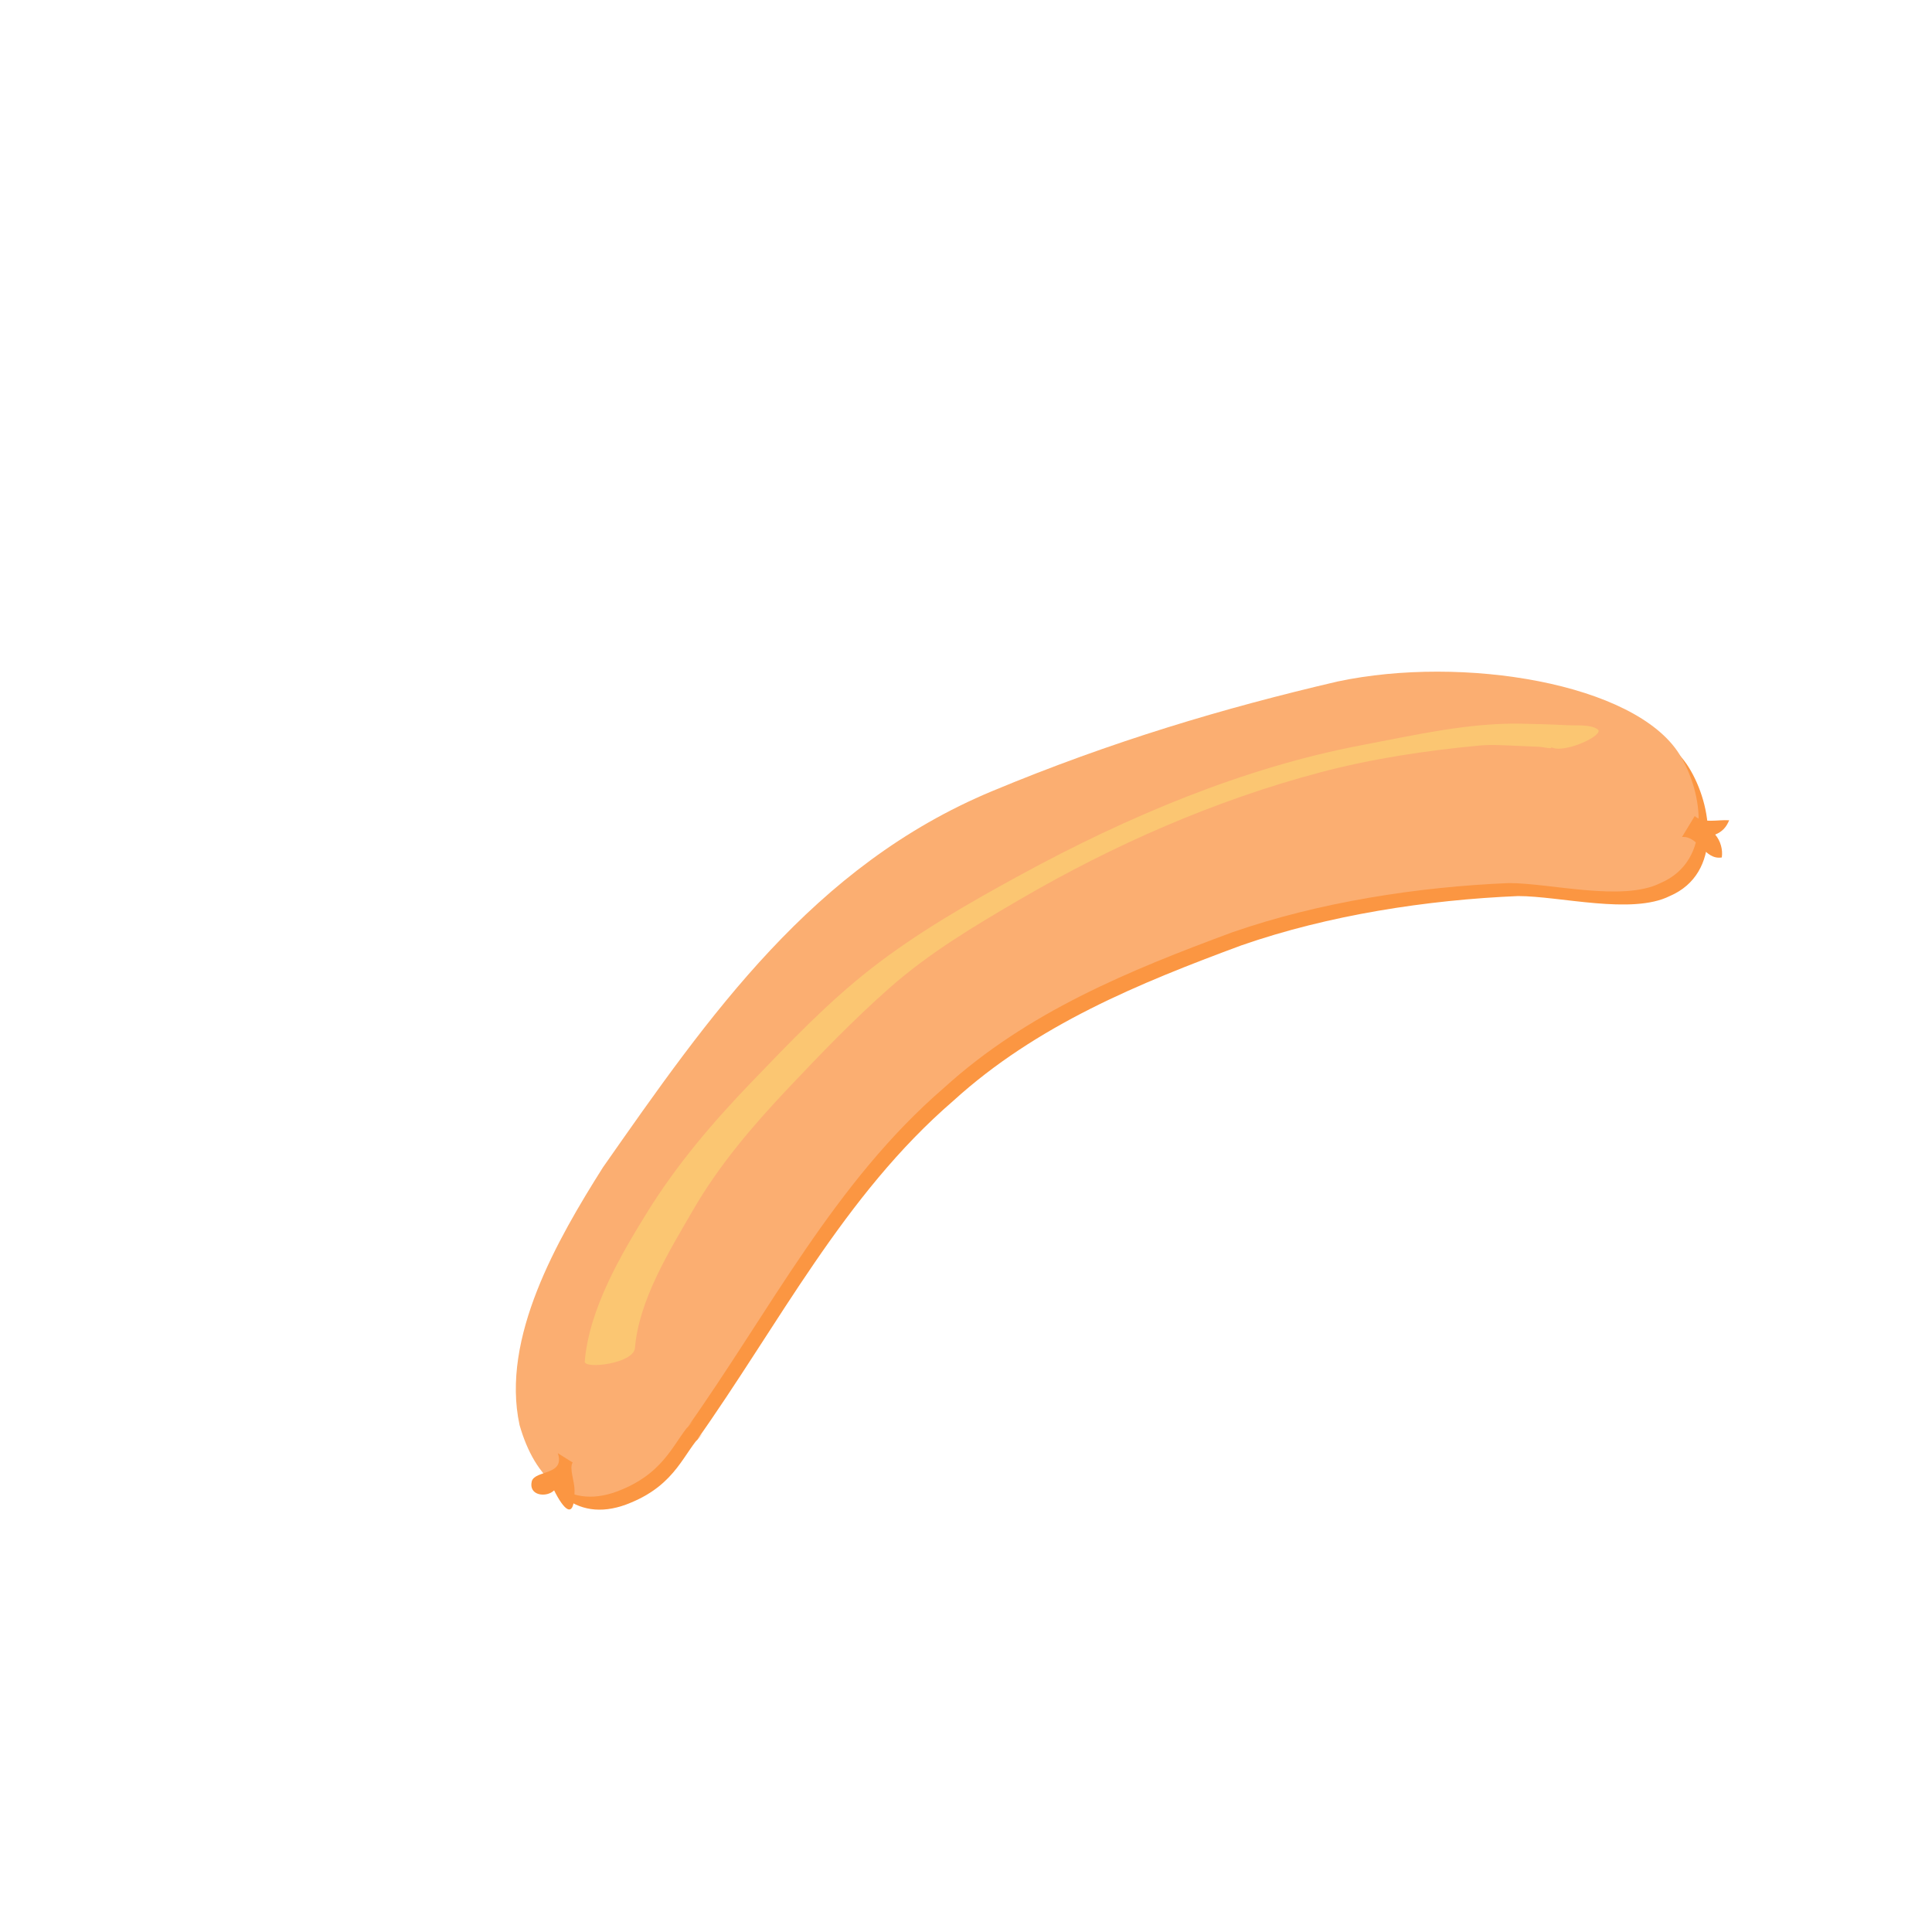
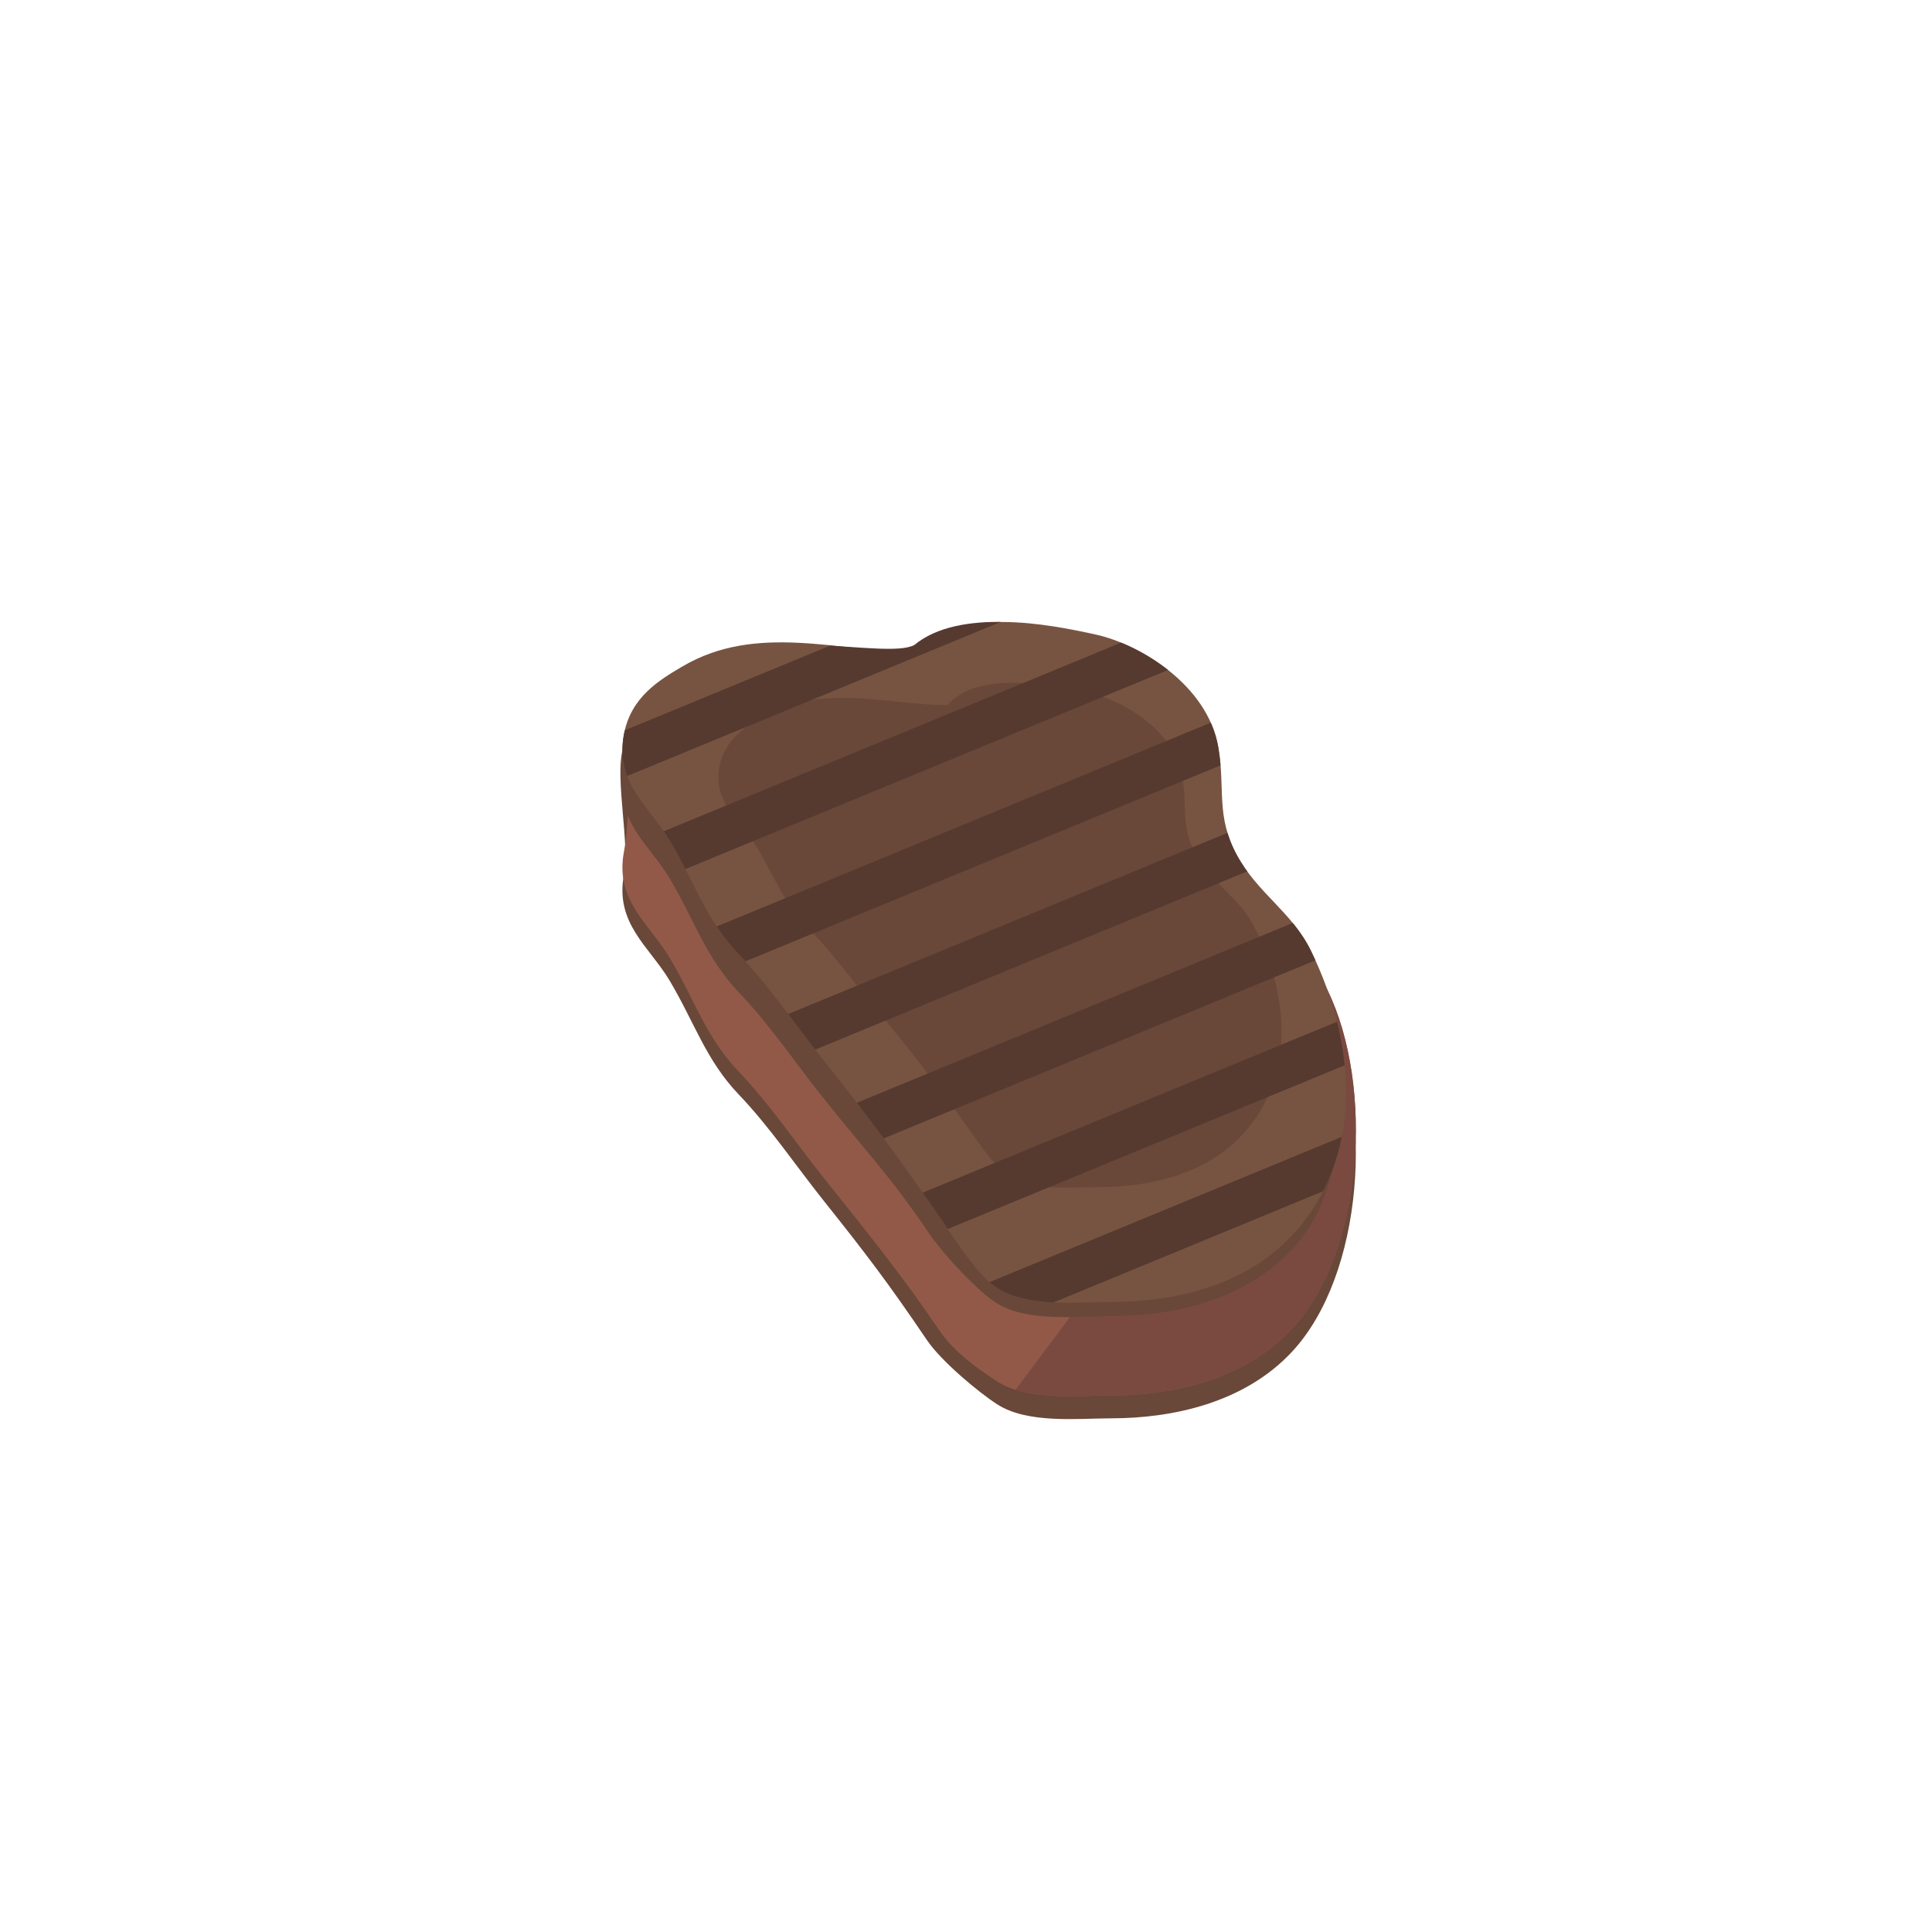
- <svg xmlns="http://www.w3.org/2000/svg" version="1.1" id="Ebene_1" x="0px" y="0px" width="450px" height="450px" viewBox="0 0 450 450" enable-background="new 0 0 450 450" xml:space="preserve">
-   <g id="beef">
+ <svg xmlns="http://www.w3.org/2000/svg" xmlns:xlink="http://www.w3.org/1999/xlink" version="1.1" id="Ebene_1" x="0px" y="0px" width="450px" height="450px" viewBox="0 0 450 450" enable-background="new 0 0 450 450" xml:space="preserve">
+   <g>
+     <path fill="#694839" d="M213.606,184.598c-18.259-0.059-49.148-23.548-66.523-13.343c-5.601,3.289-0.072,23.828-1.728,32.322   c-2.244,11.5,5.903,16.9,10.621,24.835c5.807,9.757,8.436,18.518,16.102,26.529c7.194,7.521,13.178,16.458,19.817,24.785   c9.797,12.292,14.96,19.051,24.012,32.415c3.301,4.871,11.892,12.067,16.345,14.943c7.124,4.598,18.881,3.281,26.675,3.271   c13.948-0.02,30.818-3.476,42.011-15.511c16.688-17.944,19.172-56.555,8.234-78.94c-4.399-9.001-16.302,4.823-21.116-4.122   c-4.907-9.116-2.621-15.266-4.289-25.042c-2.492-14.591-18.415-24.014-28.439-26.232   C244.296,178.067,222.325,173.717,213.606,184.598" />
+     <path fill="#925949" d="M213.606,179.261c-18.259-0.057-44.652-23.444-62.027-13.238c-5.601,3.288-4.568,23.725-6.224,32.219   c-2.244,11.501,5.903,16.901,10.621,24.835c5.807,9.756,8.436,18.517,16.102,26.529c7.194,7.521,13.178,16.458,19.817,24.786   c9.797,12.292,17.941,22.257,26.993,35.619c3.301,4.873,8.91,8.863,13.363,11.738c7.124,4.598,18.881,3.281,26.675,3.27   c13.948-0.019,30.818-3.475,42.011-15.511c16.688-17.942,19.172-56.554,8.234-78.939c-4.399-9.001-16.302,4.822-21.116-4.123   c-4.907-9.116-2.621-15.264-4.289-25.041c-2.492-14.591-18.415-24.014-28.439-26.232   C244.296,172.73,222.325,168.382,213.606,179.261" />
+     <path fill="#7A4A40" d="M309.171,230.569c-0.479-0.98-1.052-1.677-1.689-2.175c-19.41,26.343-51.539,69.37-70.941,95.313   c6.977,2.2,16.006,1.323,22.386,1.313c13.948-0.019,30.818-3.475,42.011-15.511C317.625,291.566,320.109,252.955,309.171,230.569z" />
+     <path fill="#694839" d="M213.606,160.784c-18.259-0.059-9.447,9.462-26.821,19.668c-5.6,3.29-39.774-9.182-41.43-0.688   c-2.244,11.501,5.903,16.901,10.621,24.836c5.807,9.756,8.436,18.518,16.102,26.529c7.194,7.521,13.178,16.457,19.817,24.785   c9.797,12.291,15.422,17.957,24.473,31.319c3.301,4.874,11.17,13.338,15.623,16.213c7.124,4.598,19.142,3.106,26.936,3.097   c13.948-0.021,30.818-3.477,42.011-15.512c16.688-17.944,11.099-48.228,0.16-70.613c-4.398-9.002-8.228-3.503-13.042-12.449   c-4.907-9.117-17.56-7.067-19.228-16.844c-2.493-14.591-3.477-32.212-13.501-34.43   C244.296,154.254,222.325,149.902,213.606,160.784" />
+     <path fill="#775441" d="M213.606,151.915c-18.259-0.059-37.276-6.896-54.65,3.309c-5.6,3.287-11.945,7.175-13.601,15.67   c-2.244,11.502,5.903,16.903,10.621,24.835c5.807,9.759,8.436,18.517,16.102,26.531c7.194,7.521,13.178,16.455,19.817,24.786   c9.797,12.29,19.016,24.676,28.067,38.039c3.301,4.873,7.836,12.034,12.289,14.907c7.124,4.598,18.881,3.281,26.675,3.271   c13.948-0.019,30.818-3.477,42.011-15.512c16.688-17.94,15.327-43.937,4.39-66.323c-4.398-9.001-12.457-13.384-17.271-22.33   c-4.907-9.115-2.621-15.265-4.289-25.04c-2.492-14.592-18.415-24.015-28.439-26.233   C244.296,145.383,222.325,141.033,213.606,151.915" />
+     <path fill="#694839" d="M220.743,164.236c-14.206-0.043-29.003-5.116-42.523,2.454c-4.356,2.438-9.295,5.322-10.584,11.624   c-1.746,8.53,4.594,12.536,8.267,18.421c4.518,7.235,6.563,13.734,12.527,19.678c5.599,5.578,10.255,12.206,15.421,18.384   c7.624,9.117,14.797,18.305,21.841,28.217c2.568,3.613,6.098,8.926,9.563,11.057c5.544,3.41,14.691,2.436,20.755,2.428   c10.854-0.015,23.981-2.579,32.692-11.506c12.984-13.308,11.925-32.59,3.413-49.195c-3.421-6.676-9.691-9.928-13.439-16.563   c-3.818-6.762-2.037-11.323-3.336-18.574c-1.941-10.822-14.328-17.812-22.131-19.457   C244.627,159.391,227.53,156.165,220.743,164.236" />
    <g>
-       <path fill="#FB9642" d="M162.026,335.84c19.423-27.367,34.43-57.383,60.032-79.453c19.421-17.658,43.258-27.369,67.094-36.197    c20.305-7.063,43.259-10.593,64.447-11.479c9.711,0,26.483,4.416,35.312,0c12.359-5.295,9.877-21.287,4.416-30.014    c-10.36-16.553-50.462-23.118-79.595-16.939c-26.485,6.181-52.604,13.925-80.453,25.527c-41.759,17.4-65.956,52.326-90.675,87.639    c-10.593,16.773-23.836,39.727-19.42,60.033c3.53,12.357,11.476,20.303,23.835,15.008c10.594-4.414,12.226-11.674,16.639-16.086" />
-     </g>
-     <g>
-       <path fill="#FBAE71" d="M159.863,332.811c19.423-27.367,34.431-57.381,60.032-79.455c19.422-17.656,43.258-27.367,67.096-36.193    c20.305-7.064,43.259-10.595,64.444-11.478c9.712,0,26.483,4.414,35.313,0c12.359-5.298,9.878-21.289,4.414-30.016    c-10.358-16.552-50.461-23.119-79.595-16.939c-26.485,6.18-52.604,13.926-80.45,25.528c-41.76,17.4-65.958,52.327-90.676,87.64    c-10.594,16.773-23.835,39.725-19.423,60.031c3.531,12.359,11.478,20.305,23.836,15.01c10.594-4.414,12.225-11.672,16.641-16.088" />
-     </g>
-     <g>
-       <g>
-         <path fill="#FBC672" d="M147.892,313.982c0.941-11.268,8.034-22.637,13.595-32.238c5.963-10.299,13.744-19.424,21.885-28.049     c7.711-8.168,15.536-16.299,23.975-23.725c9.187-8.082,19.706-14.348,30.24-20.492c21.831-12.734,45.506-23.12,69.973-29.592     c12.016-3.178,24.674-5.08,37.035-6.234c2.948-0.275,5.966-0.028,8.927,0.075c1.702,0.059,3.402,0.135,5.104,0.222     c0.712,0.037,3.563,0.713,2.494-0.026c2.789,1.933,12.88-2.755,10.998-4.06c-1.697-1.176-4.964-0.841-6.912-0.941     c-3.61-0.186-7.227-0.289-10.841-0.362c-12.368-0.252-25.176,2.728-37.271,5.018c-27.515,5.21-54.646,16.723-79.142,30.062     c-12.145,6.614-24.378,13.601-35.282,22.144c-9.985,7.824-18.739,17.023-27.519,26.141c-9.025,9.369-17.452,19.227-24.323,30.307     c-6.346,10.232-13.612,22.701-14.63,34.885C136.044,318.967,147.588,317.627,147.892,313.982L147.892,313.982z" />
+       <defs>
+         <path id="SVGID_1_" d="M212.959,150.234c-6.59,3.509-36.63-5.216-54.004,4.989c-5.6,3.287-11.945,7.175-13.601,15.67     c-2.244,11.502,5.903,16.903,10.621,24.835c5.807,9.759,8.436,18.517,16.102,26.531c7.194,7.521,13.178,16.455,19.817,24.786     c9.797,12.29,19.016,24.676,28.067,38.039c3.301,4.873,7.836,12.034,12.289,14.907c7.124,4.598,18.881,3.281,26.675,3.271     c13.948-0.019,30.818-3.477,42.011-15.512c16.688-17.94,15.327-43.937,4.39-66.323c-4.398-9.001-12.457-13.384-17.271-22.33     c-4.907-9.115-2.621-15.265-4.289-25.04c-2.492-14.592-18.415-24.015-28.439-26.233     C244.296,145.383,223.441,141.579,212.959,150.234" />
+       </defs>
+       <clipPath id="SVGID_2_">
+         <use xlink:href="#SVGID_1_" overflow="visible" />
+       </clipPath>
+       <g clip-path="url(#SVGID_2_)">
+         <line fill="none" stroke="#563A30" stroke-width="10.062" stroke-miterlimit="10" x1="107.086" y1="191.401" x2="279.638" y2="120.223" />
+         <line fill="none" stroke="#563A30" stroke-width="10.062" stroke-miterlimit="10" x1="117.606" y1="214.322" x2="290.158" y2="143.145" />
+         <line fill="none" stroke="#563A30" stroke-width="10.062" stroke-miterlimit="10" x1="128.126" y1="237.244" x2="300.678" y2="166.066" />
+         <line fill="none" stroke="#563A30" stroke-width="10.062" stroke-miterlimit="10" x1="138.646" y1="260.168" x2="311.198" y2="188.99" />
+         <line fill="none" stroke="#563A30" stroke-width="10.062" stroke-miterlimit="10" x1="149.166" y1="283.089" x2="321.719" y2="211.911" />
+         <line fill="none" stroke="#563A30" stroke-width="10.062" stroke-miterlimit="10" x1="159.686" y1="306.01" x2="332.239" y2="234.833" />
+         <line fill="none" stroke="#563A30" stroke-width="10.062" stroke-miterlimit="10" x1="170.206" y1="328.932" x2="342.759" y2="257.756" />
      </g>
-     </g>
-     <g>
-       <path fill="#FB9642" d="M129.93,338.482c1.731,5.191-5.191,3.896-6.057,6.49c-0.867,3.461,3.46,3.895,5.192,2.164    c2.162,4.326,4.76,7.354,4.76,0c0-2.164-1.3-5.191-0.434-6.492" />
-     </g>
-     <g>
-       <path fill="#FB9642" d="M394.733,190.077c2.065,1.793,5.293,0.788,8.023,0.981c-0.664,1.601-1.563,2.634-3.256,3.336    c1.271,1.462,1.807,3.555,1.541,5.322c-4.023,0.675-5.4-5.047-9.264-4.771" />
    </g>
  </g>
</svg>
